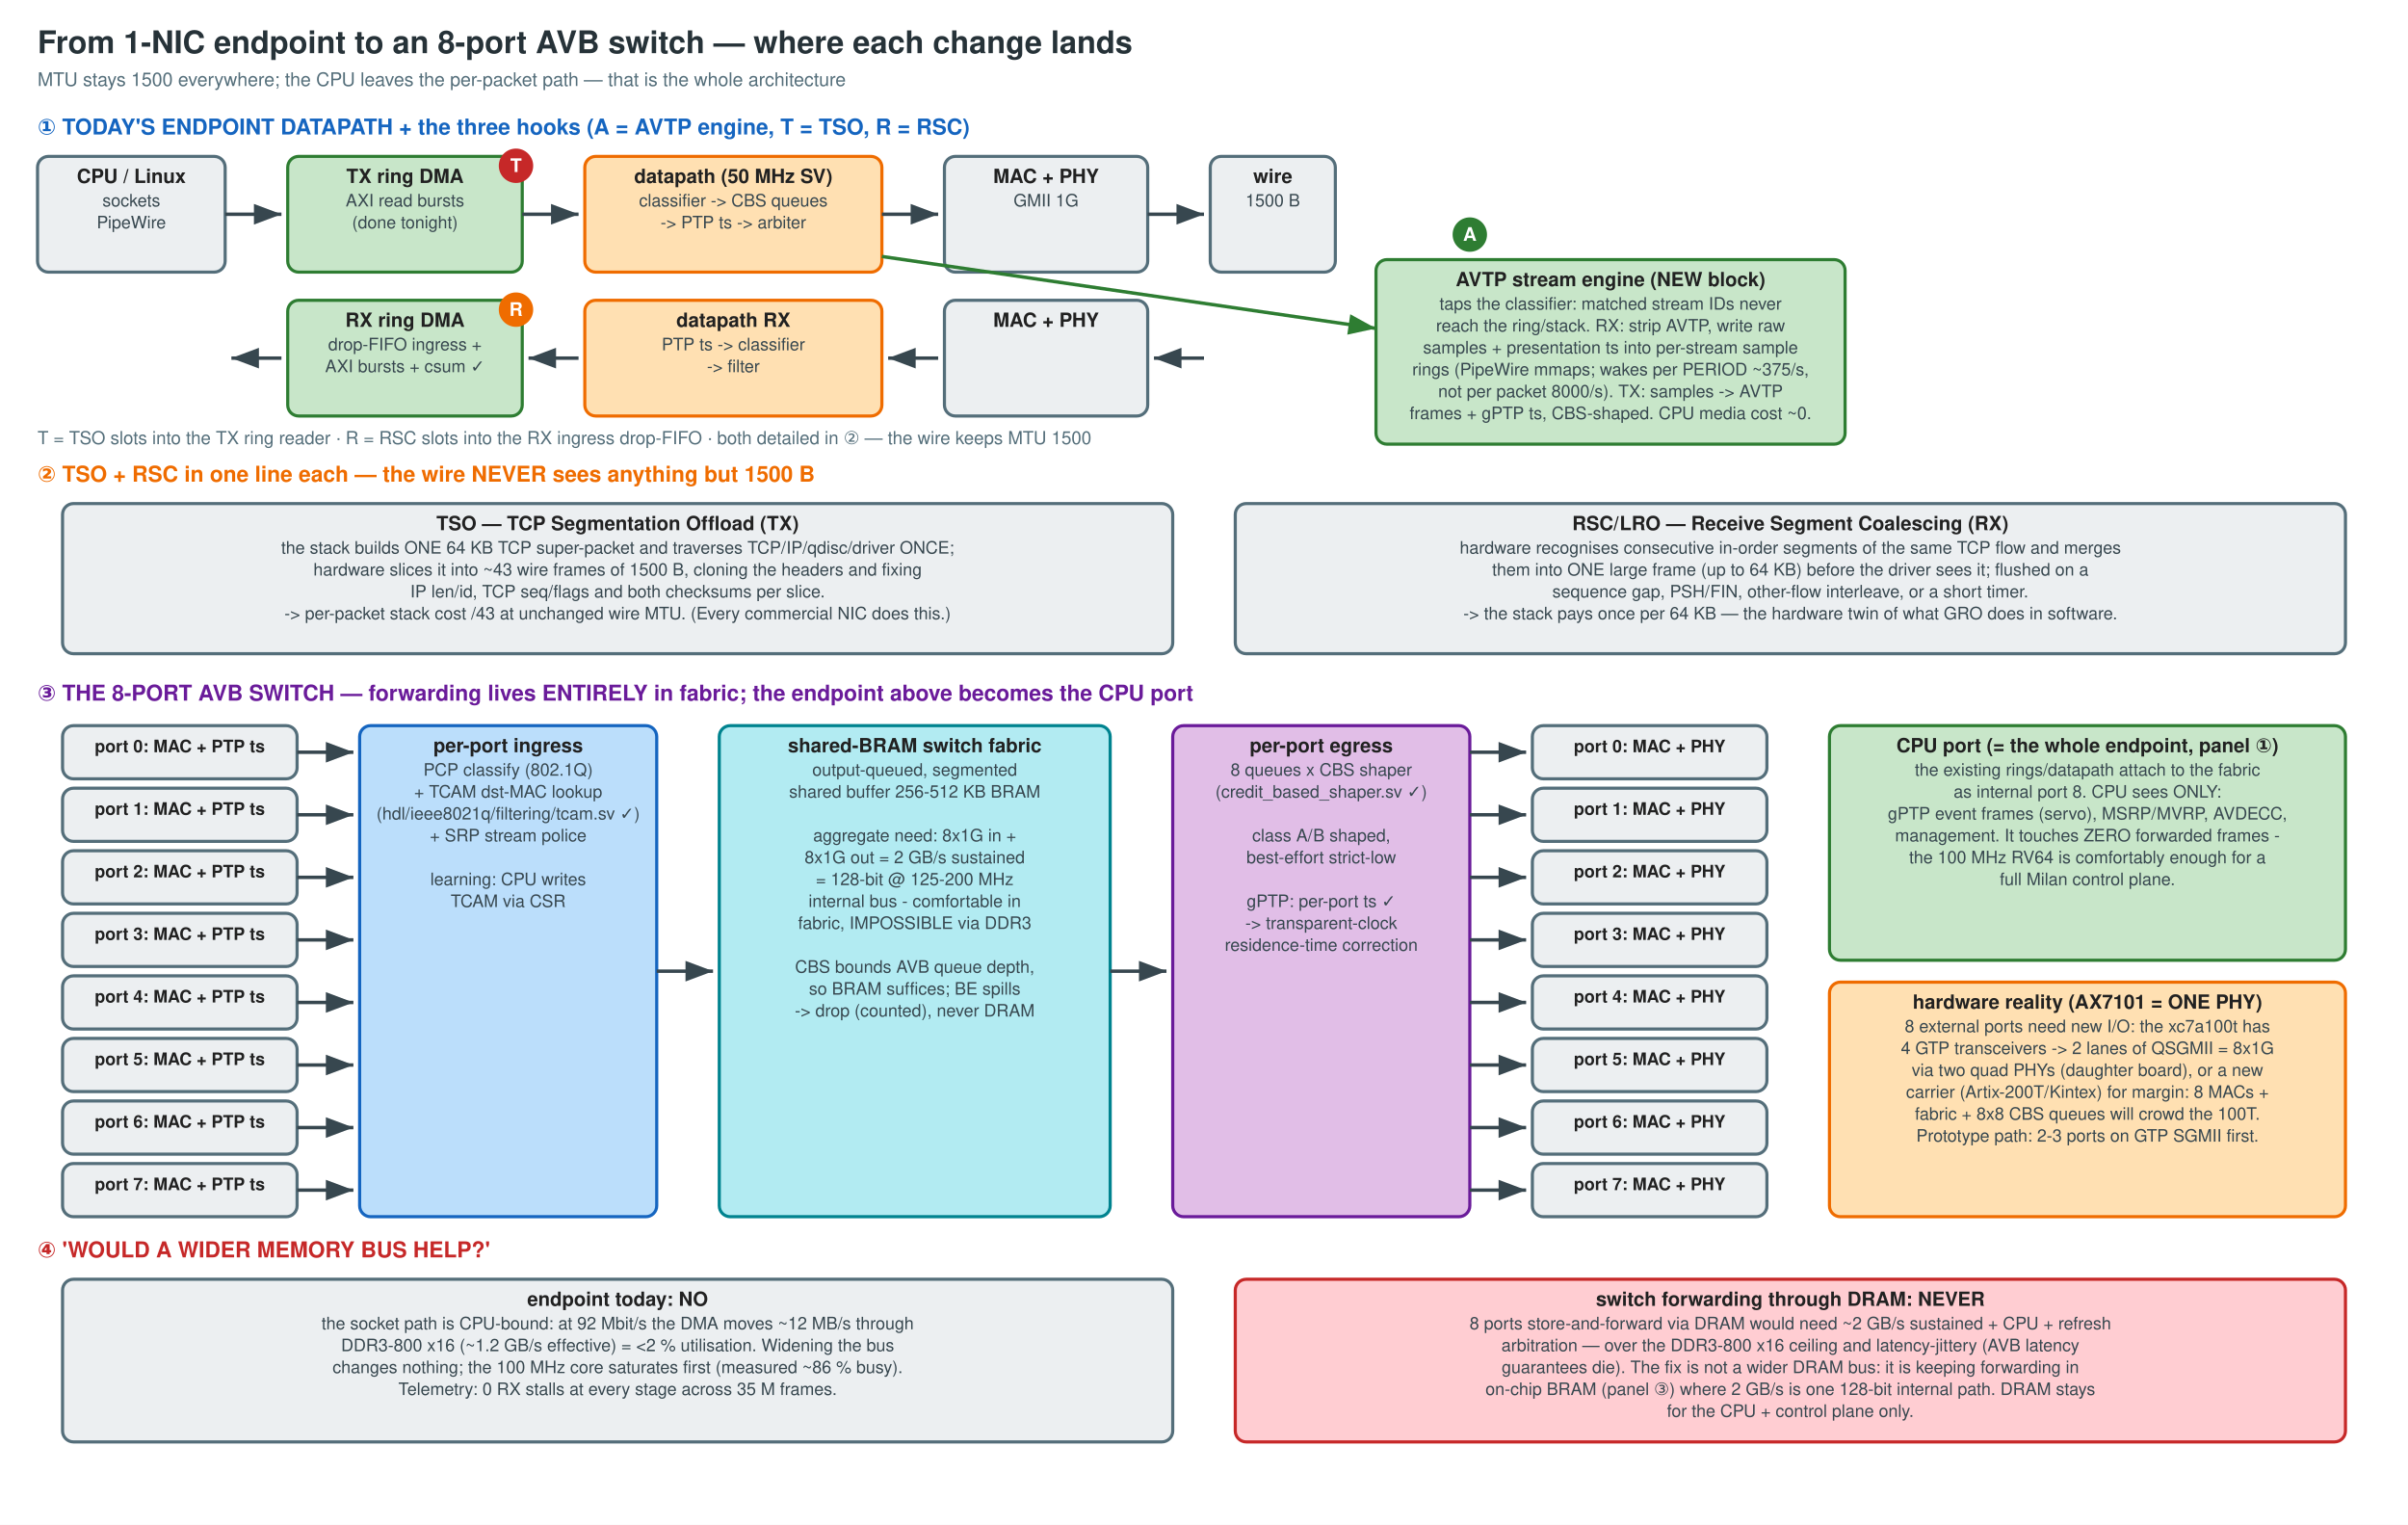
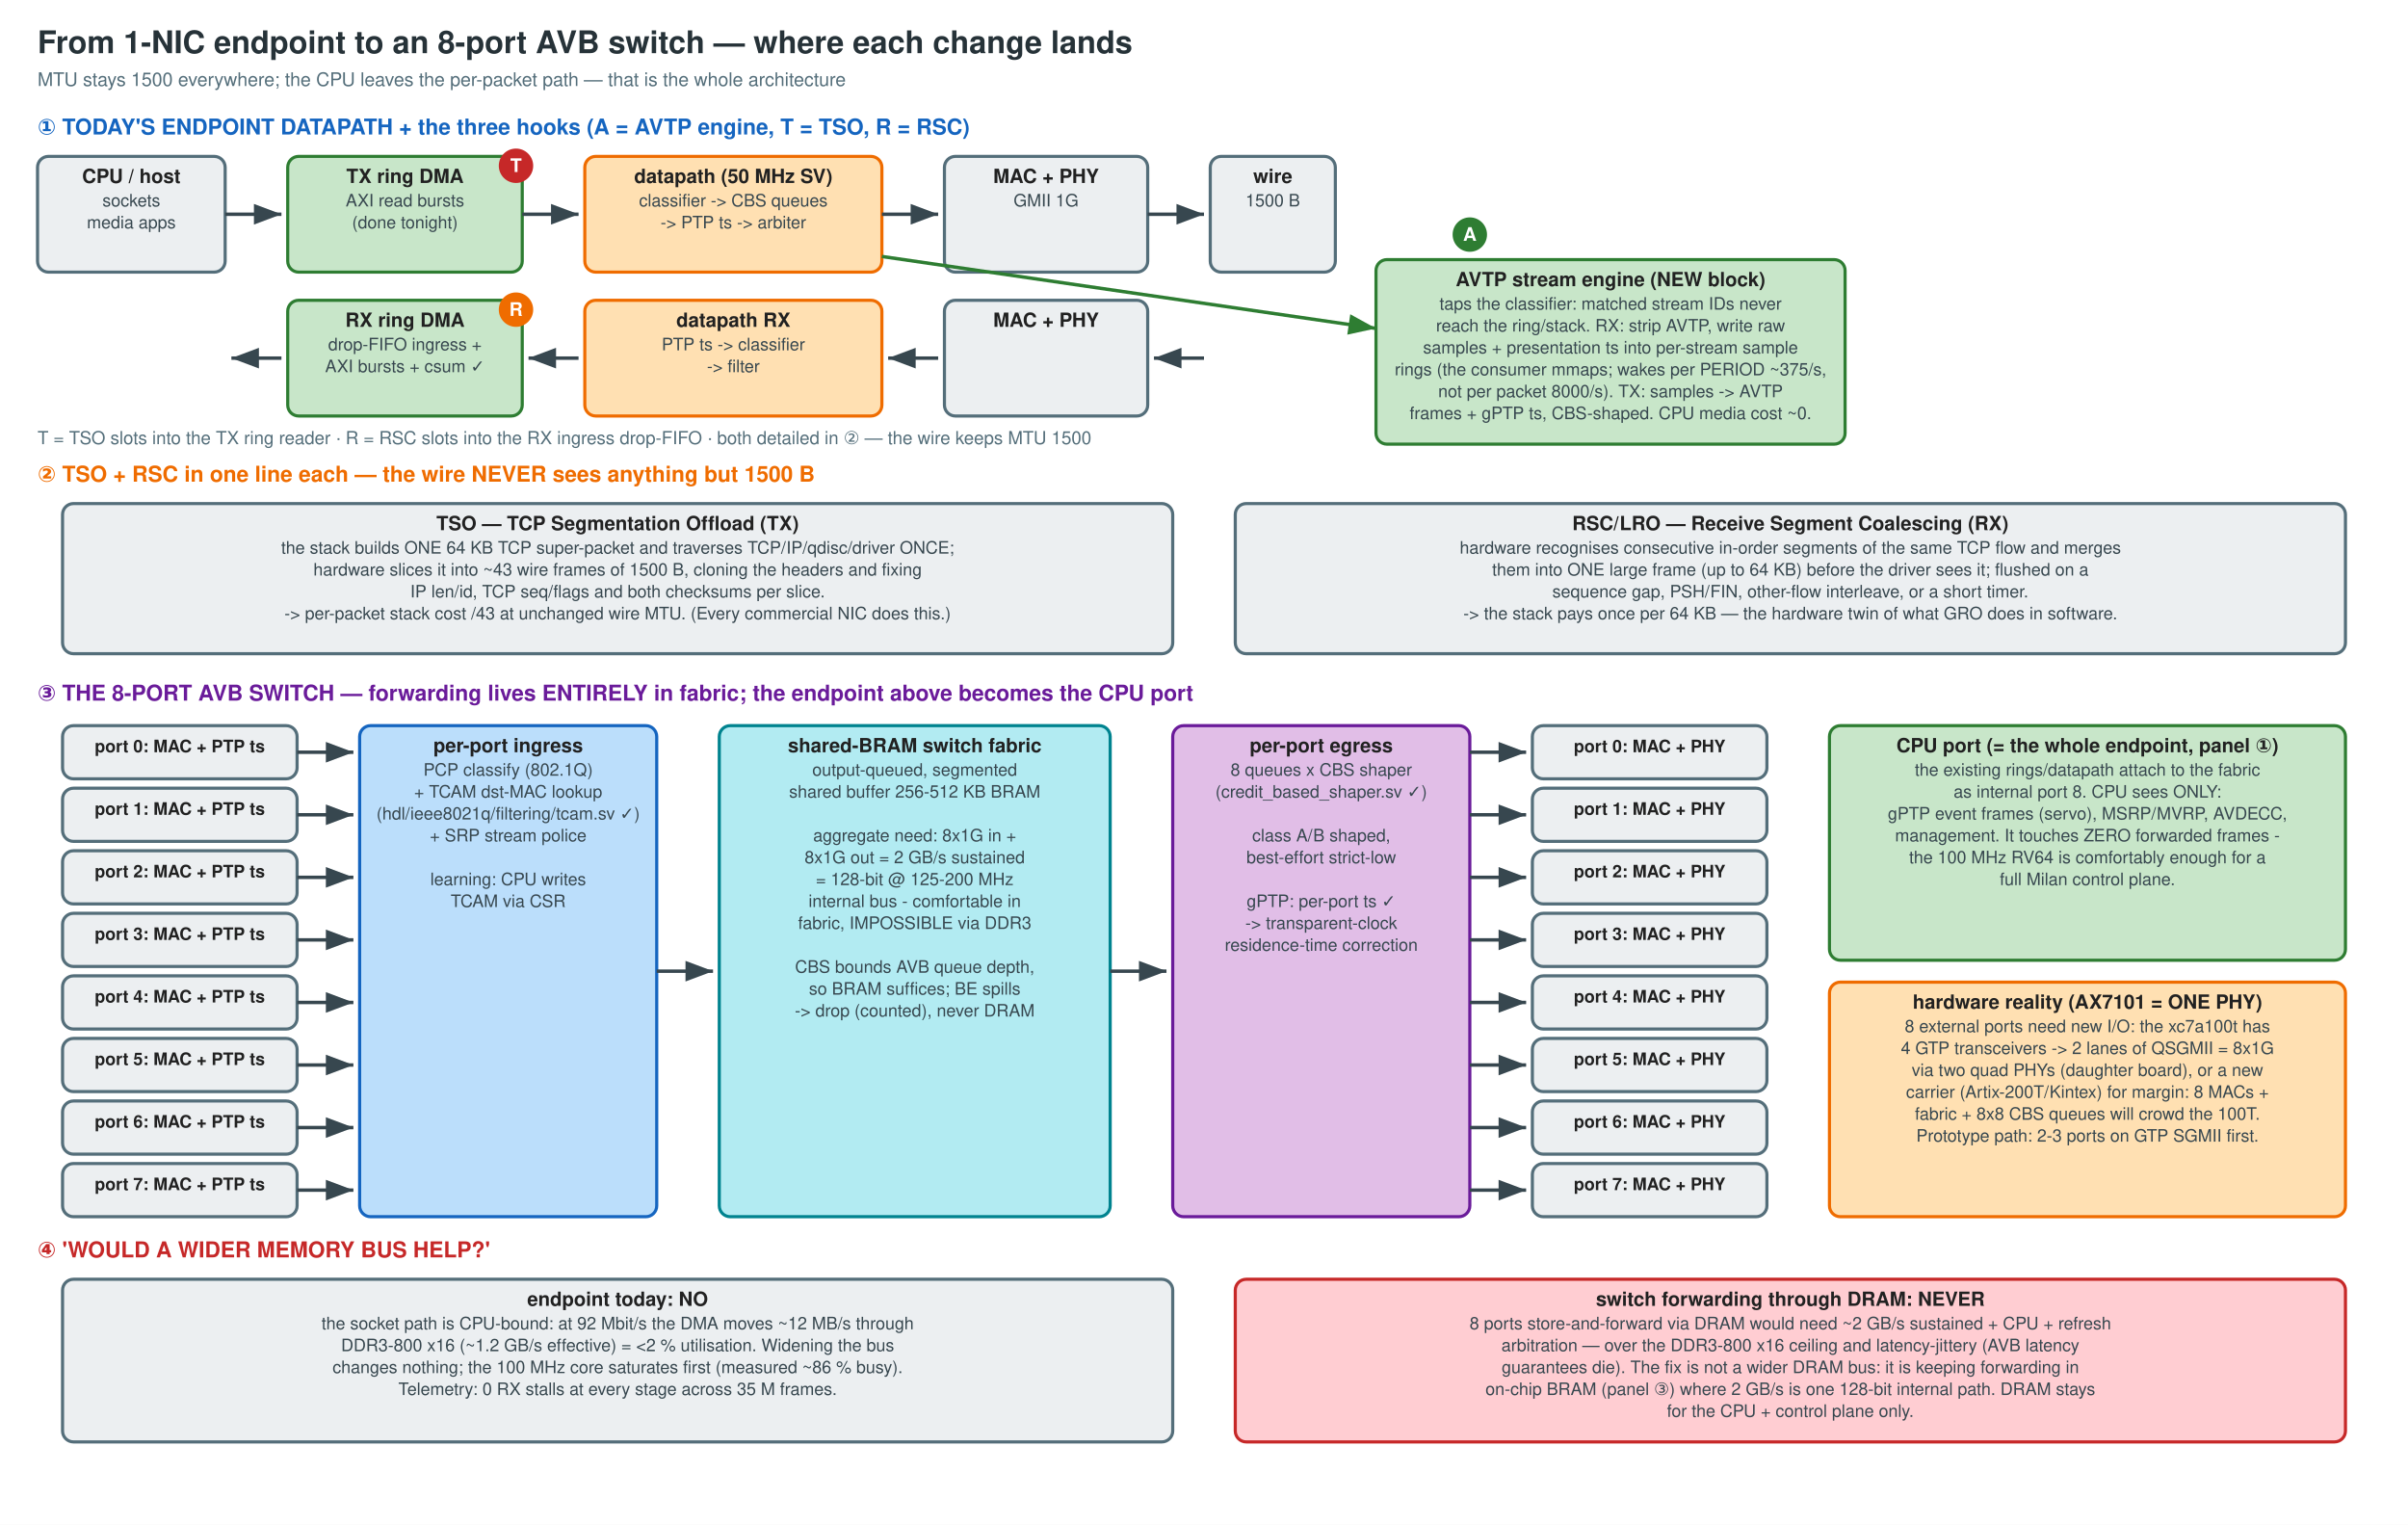
<svg xmlns="http://www.w3.org/2000/svg" width="1540" height="975" viewBox="0 0 1540 975" font-family="Helvetica,Arial,sans-serif">
  <rect width="1540" height="975" fill="#ffffff" />
  <defs>
    <marker id="a" markerWidth="10" markerHeight="10" refX="8" refY="3" orient="auto">
      <path d="M0,0 L8,3 L0,6 Z" fill="#37474F" />
    </marker>
    <marker id="g" markerWidth="10" markerHeight="10" refX="8" refY="3" orient="auto">
      <path d="M0,0 L8,3 L0,6 Z" fill="#2E7D32" />
    </marker>
  </defs>
  <text x="24" y="34" font-size="20" fill="#263238" font-weight="bold">From 1-NIC endpoint to an 8-port AVB switch — where each change lands</text>
  <text x="24" y="55" font-size="12" fill="#546E7A">MTU stays 1500 everywhere; the CPU leaves the per-packet path — that is the whole architecture</text>
  <text x="24" y="86" font-size="14" fill="#1565C0" font-weight="bold">① TODAY'S ENDPOINT DATAPATH + the three hooks (A = AVTP engine, T = TSO, R = RSC)</text>
  <rect x="24" y="100" width="120" height="74" rx="7" fill="#ECEFF1" stroke="#546E7A" stroke-width="2" />
-   <text x="84.0" y="117" font-size="12.5" font-weight="bold" fill="#212121" text-anchor="middle">CPU / Linux</text>
+   <text x="84.0" y="117" font-size="12.5" font-weight="bold" fill="#212121" text-anchor="middle">CPU / host</text>
  <text x="84.0" y="132" font-size="11" fill="#37474F" text-anchor="middle">sockets</text>
-   <text x="84.0" y="146" font-size="11" fill="#37474F" text-anchor="middle">PipeWire</text>
+   <text x="84.0" y="146" font-size="11" fill="#37474F" text-anchor="middle">media apps</text>
  <rect x="184" y="100" width="150" height="74" rx="7" fill="#C8E6C9" stroke="#2E7D32" stroke-width="2" />
  <text x="259.0" y="117" font-size="12.5" font-weight="bold" fill="#212121" text-anchor="middle">TX ring DMA</text>
  <text x="259.0" y="132" font-size="11" fill="#37474F" text-anchor="middle">AXI read bursts</text>
  <text x="259.0" y="146" font-size="11" fill="#37474F" text-anchor="middle">(done tonight)</text>
  <rect x="374" y="100" width="190" height="74" rx="7" fill="#FFE0B2" stroke="#EF6C00" stroke-width="2" />
  <text x="469.0" y="117" font-size="12.5" font-weight="bold" fill="#212121" text-anchor="middle">datapath (50 MHz SV)</text>
  <text x="469.0" y="132" font-size="11" fill="#37474F" text-anchor="middle">classifier -&gt; CBS queues</text>
  <text x="469.0" y="146" font-size="11" fill="#37474F" text-anchor="middle">-&gt; PTP ts -&gt; arbiter</text>
  <rect x="604" y="100" width="130" height="74" rx="7" fill="#ECEFF1" stroke="#546E7A" stroke-width="2" />
  <text x="669.0" y="117" font-size="12.5" font-weight="bold" fill="#212121" text-anchor="middle">MAC + PHY</text>
  <text x="669.0" y="132" font-size="11" fill="#37474F" text-anchor="middle">GMII 1G</text>
  <rect x="774" y="100" width="80" height="74" rx="7" fill="#ECEFF1" stroke="#546E7A" stroke-width="2" />
  <text x="814.0" y="117" font-size="12.5" font-weight="bold" fill="#212121" text-anchor="middle">wire</text>
  <text x="814.0" y="132" font-size="11" fill="#37474F" text-anchor="middle">1500 B</text>
  <path d="M144 137 L180 137" stroke="#37474F" stroke-width="2.2" fill="none" marker-end="url(#a)" />
  <path d="M334 137 L370 137" stroke="#37474F" stroke-width="2.2" fill="none" marker-end="url(#a)" />
  <path d="M564 137 L600 137" stroke="#37474F" stroke-width="2.2" fill="none" marker-end="url(#a)" />
  <path d="M734 137 L770 137" stroke="#37474F" stroke-width="2.2" fill="none" marker-end="url(#a)" />
  <rect x="184" y="192" width="150" height="74" rx="7" fill="#C8E6C9" stroke="#2E7D32" stroke-width="2" />
  <text x="259.0" y="209" font-size="12.5" font-weight="bold" fill="#212121" text-anchor="middle">RX ring DMA</text>
  <text x="259.0" y="224" font-size="11" fill="#37474F" text-anchor="middle">drop-FIFO ingress +</text>
  <text x="259.0" y="238" font-size="11" fill="#37474F" text-anchor="middle">AXI bursts + csum ✓</text>
  <rect x="374" y="192" width="190" height="74" rx="7" fill="#FFE0B2" stroke="#EF6C00" stroke-width="2" />
  <text x="469.0" y="209" font-size="12.5" font-weight="bold" fill="#212121" text-anchor="middle">datapath RX</text>
  <text x="469.0" y="224" font-size="11" fill="#37474F" text-anchor="middle">PTP ts -&gt; classifier</text>
  <text x="469.0" y="238" font-size="11" fill="#37474F" text-anchor="middle">-&gt; filter</text>
  <rect x="604" y="192" width="130" height="74" rx="7" fill="#ECEFF1" stroke="#546E7A" stroke-width="2" />
  <text x="669.0" y="209" font-size="12.5" font-weight="bold" fill="#212121" text-anchor="middle">MAC + PHY</text>
  <text x="669.0" y="224" font-size="11" fill="#37474F" text-anchor="middle" />
  <path d="M180 229 L148 229" stroke="#37474F" stroke-width="2.2" fill="none" marker-end="url(#a)" />
  <path d="M370 229 L338 229" stroke="#37474F" stroke-width="2.2" fill="none" marker-end="url(#a)" />
  <path d="M600 229 L568 229" stroke="#37474F" stroke-width="2.2" fill="none" marker-end="url(#a)" />
  <path d="M770 229 L738 229" stroke="#37474F" stroke-width="2.2" fill="none" marker-end="url(#a)" />
  <circle cx="330" cy="106" r="11" fill="#C62828" />
  <text x="330" y="110" font-size="12" font-weight="bold" fill="#ffffff" text-anchor="middle">T</text>
  <circle cx="330" cy="198" r="11" fill="#EF6C00" />
  <text x="330" y="202" font-size="12" font-weight="bold" fill="#ffffff" text-anchor="middle">R</text>
  <text x="24" y="284" font-size="11.5" fill="#546E7A">T = TSO slots into the TX ring reader   ·   R = RSC slots into the RX ingress drop-FIFO   ·   both detailed in ② — the wire keeps MTU 1500</text>
  <circle cx="940" cy="150" r="11" fill="#2E7D32" />
  <text x="940" y="154" font-size="12" font-weight="bold" fill="#ffffff" text-anchor="middle">A</text>
  <rect x="880" y="166" width="300" height="118" rx="7" fill="#C8E6C9" stroke="#2E7D32" stroke-width="2" />
  <text x="1030.0" y="183" font-size="12.5" font-weight="bold" fill="#212121" text-anchor="middle">AVTP stream engine (NEW block)</text>
  <text x="1030.0" y="198" font-size="11" fill="#37474F" text-anchor="middle">taps the classifier: matched stream IDs never</text>
  <text x="1030.0" y="212" font-size="11" fill="#37474F" text-anchor="middle">reach the ring/stack. RX: strip AVTP, write raw</text>
  <text x="1030.0" y="226" font-size="11" fill="#37474F" text-anchor="middle">samples + presentation ts into per-stream sample</text>
-   <text x="1030.0" y="240" font-size="11" fill="#37474F" text-anchor="middle">rings (PipeWire mmaps; wakes per PERIOD ~375/s,</text>
+   <text x="1030.0" y="240" font-size="11" fill="#37474F" text-anchor="middle">rings (the consumer mmaps; wakes per PERIOD ~375/s,</text>
  <text x="1030.0" y="254" font-size="11" fill="#37474F" text-anchor="middle">not per packet 8000/s). TX: samples -&gt; AVTP</text>
  <text x="1030.0" y="268" font-size="11" fill="#37474F" text-anchor="middle">frames + gPTP ts, CBS-shaped. CPU media cost ~0.</text>
  <path d="M564 164 L880 210" stroke="#2E7D32" stroke-width="2.2" fill="none" marker-end="url(#g)" />
  <text x="24" y="308" font-size="14" fill="#EF6C00" font-weight="bold">② TSO + RSC in one line each — the wire NEVER sees anything but 1500 B</text>
  <rect x="40" y="322" width="710" height="96" rx="7" fill="#ECEFF1" stroke="#546E7A" stroke-width="2" />
  <text x="395.0" y="339" font-size="12.5" font-weight="bold" fill="#212121" text-anchor="middle">TSO — TCP Segmentation Offload (TX)</text>
  <text x="395.0" y="354" font-size="11" fill="#37474F" text-anchor="middle">the stack builds ONE 64 KB TCP super-packet and traverses TCP/IP/qdisc/driver ONCE;</text>
  <text x="395.0" y="368" font-size="11" fill="#37474F" text-anchor="middle">hardware slices it into ~43 wire frames of 1500 B, cloning the headers and fixing</text>
  <text x="395.0" y="382" font-size="11" fill="#37474F" text-anchor="middle">IP len/id, TCP seq/flags and both checksums per slice.</text>
  <text x="395.0" y="396" font-size="11" fill="#37474F" text-anchor="middle">-&gt; per-packet stack cost /43 at unchanged wire MTU. (Every commercial NIC does this.)</text>
  <rect x="790" y="322" width="710" height="96" rx="7" fill="#ECEFF1" stroke="#546E7A" stroke-width="2" />
  <text x="1145.0" y="339" font-size="12.5" font-weight="bold" fill="#212121" text-anchor="middle">RSC/LRO — Receive Segment Coalescing (RX)</text>
  <text x="1145.0" y="354" font-size="11" fill="#37474F" text-anchor="middle">hardware recognises consecutive in-order segments of the same TCP flow and merges</text>
  <text x="1145.0" y="368" font-size="11" fill="#37474F" text-anchor="middle">them into ONE large frame (up to 64 KB) before the driver sees it; flushed on a</text>
  <text x="1145.0" y="382" font-size="11" fill="#37474F" text-anchor="middle">sequence gap, PSH/FIN, other-flow interleave, or a short timer.</text>
  <text x="1145.0" y="396" font-size="11" fill="#37474F" text-anchor="middle">-&gt; the stack pays once per 64 KB — the hardware twin of what GRO does in software.</text>
  <text x="24" y="448" font-size="14" fill="#6A1B9A" font-weight="bold">③ THE 8-PORT AVB SWITCH — forwarding lives ENTIRELY in fabric; the endpoint above becomes the CPU port</text>
  <rect x="40" y="464" width="150" height="34" rx="7" fill="#ECEFF1" stroke="#546E7A" stroke-width="2" />
  <text x="115.0" y="481" font-size="11" font-weight="bold" fill="#212121" text-anchor="middle">port 0: MAC + PTP ts</text>
  <path d="M190 481 L226 481" stroke="#37474F" stroke-width="2.2" fill="none" marker-end="url(#a)" />
  <rect x="40" y="504" width="150" height="34" rx="7" fill="#ECEFF1" stroke="#546E7A" stroke-width="2" />
  <text x="115.0" y="521" font-size="11" font-weight="bold" fill="#212121" text-anchor="middle">port 1: MAC + PTP ts</text>
  <path d="M190 521 L226 521" stroke="#37474F" stroke-width="2.2" fill="none" marker-end="url(#a)" />
  <rect x="40" y="544" width="150" height="34" rx="7" fill="#ECEFF1" stroke="#546E7A" stroke-width="2" />
  <text x="115.0" y="561" font-size="11" font-weight="bold" fill="#212121" text-anchor="middle">port 2: MAC + PTP ts</text>
  <path d="M190 561 L226 561" stroke="#37474F" stroke-width="2.2" fill="none" marker-end="url(#a)" />
  <rect x="40" y="584" width="150" height="34" rx="7" fill="#ECEFF1" stroke="#546E7A" stroke-width="2" />
  <text x="115.0" y="601" font-size="11" font-weight="bold" fill="#212121" text-anchor="middle">port 3: MAC + PTP ts</text>
  <path d="M190 601 L226 601" stroke="#37474F" stroke-width="2.2" fill="none" marker-end="url(#a)" />
  <rect x="40" y="624" width="150" height="34" rx="7" fill="#ECEFF1" stroke="#546E7A" stroke-width="2" />
  <text x="115.0" y="641" font-size="11" font-weight="bold" fill="#212121" text-anchor="middle">port 4: MAC + PTP ts</text>
  <path d="M190 641 L226 641" stroke="#37474F" stroke-width="2.2" fill="none" marker-end="url(#a)" />
  <rect x="40" y="664" width="150" height="34" rx="7" fill="#ECEFF1" stroke="#546E7A" stroke-width="2" />
  <text x="115.0" y="681" font-size="11" font-weight="bold" fill="#212121" text-anchor="middle">port 5: MAC + PTP ts</text>
  <path d="M190 681 L226 681" stroke="#37474F" stroke-width="2.2" fill="none" marker-end="url(#a)" />
  <rect x="40" y="704" width="150" height="34" rx="7" fill="#ECEFF1" stroke="#546E7A" stroke-width="2" />
  <text x="115.0" y="721" font-size="11" font-weight="bold" fill="#212121" text-anchor="middle">port 6: MAC + PTP ts</text>
  <path d="M190 721 L226 721" stroke="#37474F" stroke-width="2.2" fill="none" marker-end="url(#a)" />
  <rect x="40" y="744" width="150" height="34" rx="7" fill="#ECEFF1" stroke="#546E7A" stroke-width="2" />
  <text x="115.0" y="761" font-size="11" font-weight="bold" fill="#212121" text-anchor="middle">port 7: MAC + PTP ts</text>
  <path d="M190 761 L226 761" stroke="#37474F" stroke-width="2.2" fill="none" marker-end="url(#a)" />
  <rect x="230" y="464" width="190" height="314" rx="7" fill="#BBDEFB" stroke="#1565C0" stroke-width="2" />
  <text x="325.0" y="481" font-size="12.5" font-weight="bold" fill="#212121" text-anchor="middle">per-port ingress</text>
  <text x="325.0" y="496" font-size="11" fill="#37474F" text-anchor="middle">PCP classify (802.1Q)</text>
  <text x="325.0" y="510" font-size="11" fill="#37474F" text-anchor="middle">+ TCAM dst-MAC lookup</text>
  <text x="325.0" y="524" font-size="11" fill="#37474F" text-anchor="middle">(hdl/ieee8021q/filtering/tcam.sv ✓)</text>
  <text x="325.0" y="538" font-size="11" fill="#37474F" text-anchor="middle">+ SRP stream police</text>
  <text x="325.0" y="552" font-size="11" fill="#37474F" text-anchor="middle" />
  <text x="325.0" y="566" font-size="11" fill="#37474F" text-anchor="middle">learning: CPU writes</text>
  <text x="325.0" y="580" font-size="11" fill="#37474F" text-anchor="middle">TCAM via CSR</text>
  <path d="M420 621 L456 621" stroke="#37474F" stroke-width="2.2" fill="none" marker-end="url(#a)" />
  <rect x="460" y="464" width="250" height="314" rx="7" fill="#B2EBF2" stroke="#00838F" stroke-width="2" />
  <text x="585.0" y="481" font-size="12.5" font-weight="bold" fill="#212121" text-anchor="middle">shared-BRAM switch fabric</text>
  <text x="585.0" y="496" font-size="11" fill="#37474F" text-anchor="middle">output-queued, segmented</text>
  <text x="585.0" y="510" font-size="11" fill="#37474F" text-anchor="middle">shared buffer 256-512 KB BRAM</text>
  <text x="585.0" y="524" font-size="11" fill="#37474F" text-anchor="middle" />
  <text x="585.0" y="538" font-size="11" fill="#37474F" text-anchor="middle">aggregate need: 8x1G in +</text>
  <text x="585.0" y="552" font-size="11" fill="#37474F" text-anchor="middle">8x1G out = 2 GB/s sustained</text>
  <text x="585.0" y="566" font-size="11" fill="#37474F" text-anchor="middle">= 128-bit @ 125-200 MHz</text>
  <text x="585.0" y="580" font-size="11" fill="#37474F" text-anchor="middle">internal bus - comfortable in</text>
  <text x="585.0" y="594" font-size="11" fill="#37474F" text-anchor="middle">fabric, IMPOSSIBLE via DDR3</text>
  <text x="585.0" y="608" font-size="11" fill="#37474F" text-anchor="middle" />
  <text x="585.0" y="622" font-size="11" fill="#37474F" text-anchor="middle">CBS bounds AVB queue depth,</text>
  <text x="585.0" y="636" font-size="11" fill="#37474F" text-anchor="middle">so BRAM suffices; BE spills</text>
  <text x="585.0" y="650" font-size="11" fill="#37474F" text-anchor="middle">-&gt; drop (counted), never DRAM</text>
  <path d="M710 621 L746 621" stroke="#37474F" stroke-width="2.2" fill="none" marker-end="url(#a)" />
  <rect x="750" y="464" width="190" height="314" rx="7" fill="#E1BEE7" stroke="#6A1B9A" stroke-width="2" />
  <text x="845.0" y="481" font-size="12.5" font-weight="bold" fill="#212121" text-anchor="middle">per-port egress</text>
  <text x="845.0" y="496" font-size="11" fill="#37474F" text-anchor="middle">8 queues x CBS shaper</text>
  <text x="845.0" y="510" font-size="11" fill="#37474F" text-anchor="middle">(credit_based_shaper.sv ✓)</text>
  <text x="845.0" y="524" font-size="11" fill="#37474F" text-anchor="middle" />
  <text x="845.0" y="538" font-size="11" fill="#37474F" text-anchor="middle">class A/B shaped,</text>
  <text x="845.0" y="552" font-size="11" fill="#37474F" text-anchor="middle">best-effort strict-low</text>
  <text x="845.0" y="566" font-size="11" fill="#37474F" text-anchor="middle" />
  <text x="845.0" y="580" font-size="11" fill="#37474F" text-anchor="middle">gPTP: per-port ts ✓</text>
  <text x="845.0" y="594" font-size="11" fill="#37474F" text-anchor="middle">-&gt; transparent-clock</text>
  <text x="845.0" y="608" font-size="11" fill="#37474F" text-anchor="middle">residence-time correction</text>
  <path d="M940 481 L976 481" stroke="#37474F" stroke-width="2.2" fill="none" marker-end="url(#a)" />
  <rect x="980" y="464" width="150" height="34" rx="7" fill="#ECEFF1" stroke="#546E7A" stroke-width="2" />
  <text x="1055.0" y="481" font-size="11" font-weight="bold" fill="#212121" text-anchor="middle">port 0: MAC + PHY</text>
  <path d="M940 521 L976 521" stroke="#37474F" stroke-width="2.2" fill="none" marker-end="url(#a)" />
  <rect x="980" y="504" width="150" height="34" rx="7" fill="#ECEFF1" stroke="#546E7A" stroke-width="2" />
  <text x="1055.0" y="521" font-size="11" font-weight="bold" fill="#212121" text-anchor="middle">port 1: MAC + PHY</text>
  <path d="M940 561 L976 561" stroke="#37474F" stroke-width="2.2" fill="none" marker-end="url(#a)" />
  <rect x="980" y="544" width="150" height="34" rx="7" fill="#ECEFF1" stroke="#546E7A" stroke-width="2" />
  <text x="1055.0" y="561" font-size="11" font-weight="bold" fill="#212121" text-anchor="middle">port 2: MAC + PHY</text>
  <path d="M940 601 L976 601" stroke="#37474F" stroke-width="2.2" fill="none" marker-end="url(#a)" />
  <rect x="980" y="584" width="150" height="34" rx="7" fill="#ECEFF1" stroke="#546E7A" stroke-width="2" />
  <text x="1055.0" y="601" font-size="11" font-weight="bold" fill="#212121" text-anchor="middle">port 3: MAC + PHY</text>
  <path d="M940 641 L976 641" stroke="#37474F" stroke-width="2.2" fill="none" marker-end="url(#a)" />
  <rect x="980" y="624" width="150" height="34" rx="7" fill="#ECEFF1" stroke="#546E7A" stroke-width="2" />
  <text x="1055.0" y="641" font-size="11" font-weight="bold" fill="#212121" text-anchor="middle">port 4: MAC + PHY</text>
  <path d="M940 681 L976 681" stroke="#37474F" stroke-width="2.2" fill="none" marker-end="url(#a)" />
  <rect x="980" y="664" width="150" height="34" rx="7" fill="#ECEFF1" stroke="#546E7A" stroke-width="2" />
  <text x="1055.0" y="681" font-size="11" font-weight="bold" fill="#212121" text-anchor="middle">port 5: MAC + PHY</text>
  <path d="M940 721 L976 721" stroke="#37474F" stroke-width="2.2" fill="none" marker-end="url(#a)" />
  <rect x="980" y="704" width="150" height="34" rx="7" fill="#ECEFF1" stroke="#546E7A" stroke-width="2" />
  <text x="1055.0" y="721" font-size="11" font-weight="bold" fill="#212121" text-anchor="middle">port 6: MAC + PHY</text>
  <path d="M940 761 L976 761" stroke="#37474F" stroke-width="2.2" fill="none" marker-end="url(#a)" />
  <rect x="980" y="744" width="150" height="34" rx="7" fill="#ECEFF1" stroke="#546E7A" stroke-width="2" />
  <text x="1055.0" y="761" font-size="11" font-weight="bold" fill="#212121" text-anchor="middle">port 7: MAC + PHY</text>
  <rect x="1170" y="464" width="330" height="150" rx="7" fill="#C8E6C9" stroke="#2E7D32" stroke-width="2" />
  <text x="1335.0" y="481" font-size="12.5" font-weight="bold" fill="#212121" text-anchor="middle">CPU port (= the whole endpoint, panel ①)</text>
  <text x="1335.0" y="496" font-size="11" fill="#37474F" text-anchor="middle">the existing rings/datapath attach to the fabric</text>
  <text x="1335.0" y="510" font-size="11" fill="#37474F" text-anchor="middle">as internal port 8. CPU sees ONLY:</text>
  <text x="1335.0" y="524" font-size="11" fill="#37474F" text-anchor="middle">gPTP event frames (servo), MSRP/MVRP, AVDECC,</text>
  <text x="1335.0" y="538" font-size="11" fill="#37474F" text-anchor="middle">management. It touches ZERO forwarded frames -</text>
  <text x="1335.0" y="552" font-size="11" fill="#37474F" text-anchor="middle">the 100 MHz RV64 is comfortably enough for a</text>
  <text x="1335.0" y="566" font-size="11" fill="#37474F" text-anchor="middle">full Milan control plane.</text>
  <rect x="1170" y="628" width="330" height="150" rx="7" fill="#FFE0B2" stroke="#EF6C00" stroke-width="2" />
  <text x="1335.0" y="645" font-size="12.5" font-weight="bold" fill="#212121" text-anchor="middle">hardware reality (AX7101 = ONE PHY)</text>
  <text x="1335.0" y="660" font-size="11" fill="#37474F" text-anchor="middle">8 external ports need new I/O: the xc7a100t has</text>
  <text x="1335.0" y="674" font-size="11" fill="#37474F" text-anchor="middle">4 GTP transceivers -&gt; 2 lanes of QSGMII = 8x1G</text>
  <text x="1335.0" y="688" font-size="11" fill="#37474F" text-anchor="middle">via two quad PHYs (daughter board), or a new</text>
  <text x="1335.0" y="702" font-size="11" fill="#37474F" text-anchor="middle">carrier (Artix-200T/Kintex) for margin: 8 MACs +</text>
  <text x="1335.0" y="716" font-size="11" fill="#37474F" text-anchor="middle">fabric + 8x8 CBS queues will crowd the 100T.</text>
  <text x="1335.0" y="730" font-size="11" fill="#37474F" text-anchor="middle">Prototype path: 2-3 ports on GTP SGMII first.</text>
  <text x="24" y="804" font-size="14" fill="#C62828" font-weight="bold">④ 'WOULD A WIDER MEMORY BUS HELP?'</text>
  <rect x="40" y="818" width="710" height="104" rx="7" fill="#ECEFF1" stroke="#546E7A" stroke-width="2" />
  <text x="395.0" y="835" font-size="12.5" font-weight="bold" fill="#212121" text-anchor="middle">endpoint today: NO</text>
  <text x="395.0" y="850" font-size="11" fill="#37474F" text-anchor="middle">the socket path is CPU-bound: at 92 Mbit/s the DMA moves ~12 MB/s through</text>
  <text x="395.0" y="864" font-size="11" fill="#37474F" text-anchor="middle">DDR3-800 x16 (~1.2 GB/s effective) = &lt;2 % utilisation. Widening the bus</text>
  <text x="395.0" y="878" font-size="11" fill="#37474F" text-anchor="middle">changes nothing; the 100 MHz core saturates first (measured ~86 % busy).</text>
  <text x="395.0" y="892" font-size="11" fill="#37474F" text-anchor="middle">Telemetry: 0 RX stalls at every stage across 35 M frames.</text>
  <rect x="790" y="818" width="710" height="104" rx="7" fill="#FFCDD2" stroke="#C62828" stroke-width="2" />
  <text x="1145.0" y="835" font-size="12.5" font-weight="bold" fill="#212121" text-anchor="middle">switch forwarding through DRAM: NEVER</text>
  <text x="1145.0" y="850" font-size="11" fill="#37474F" text-anchor="middle">8 ports store-and-forward via DRAM would need ~2 GB/s sustained + CPU + refresh</text>
  <text x="1145.0" y="864" font-size="11" fill="#37474F" text-anchor="middle">arbitration — over the DDR3-800 x16 ceiling and latency-jittery (AVB latency</text>
  <text x="1145.0" y="878" font-size="11" fill="#37474F" text-anchor="middle">guarantees die). The fix is not a wider DRAM bus: it is keeping forwarding in</text>
  <text x="1145.0" y="892" font-size="11" fill="#37474F" text-anchor="middle">on-chip BRAM (panel ③) where 2 GB/s is one 128-bit internal path. DRAM stays</text>
  <text x="1145.0" y="906" font-size="11" fill="#37474F" text-anchor="middle">for the CPU + control plane only.</text>
</svg>
